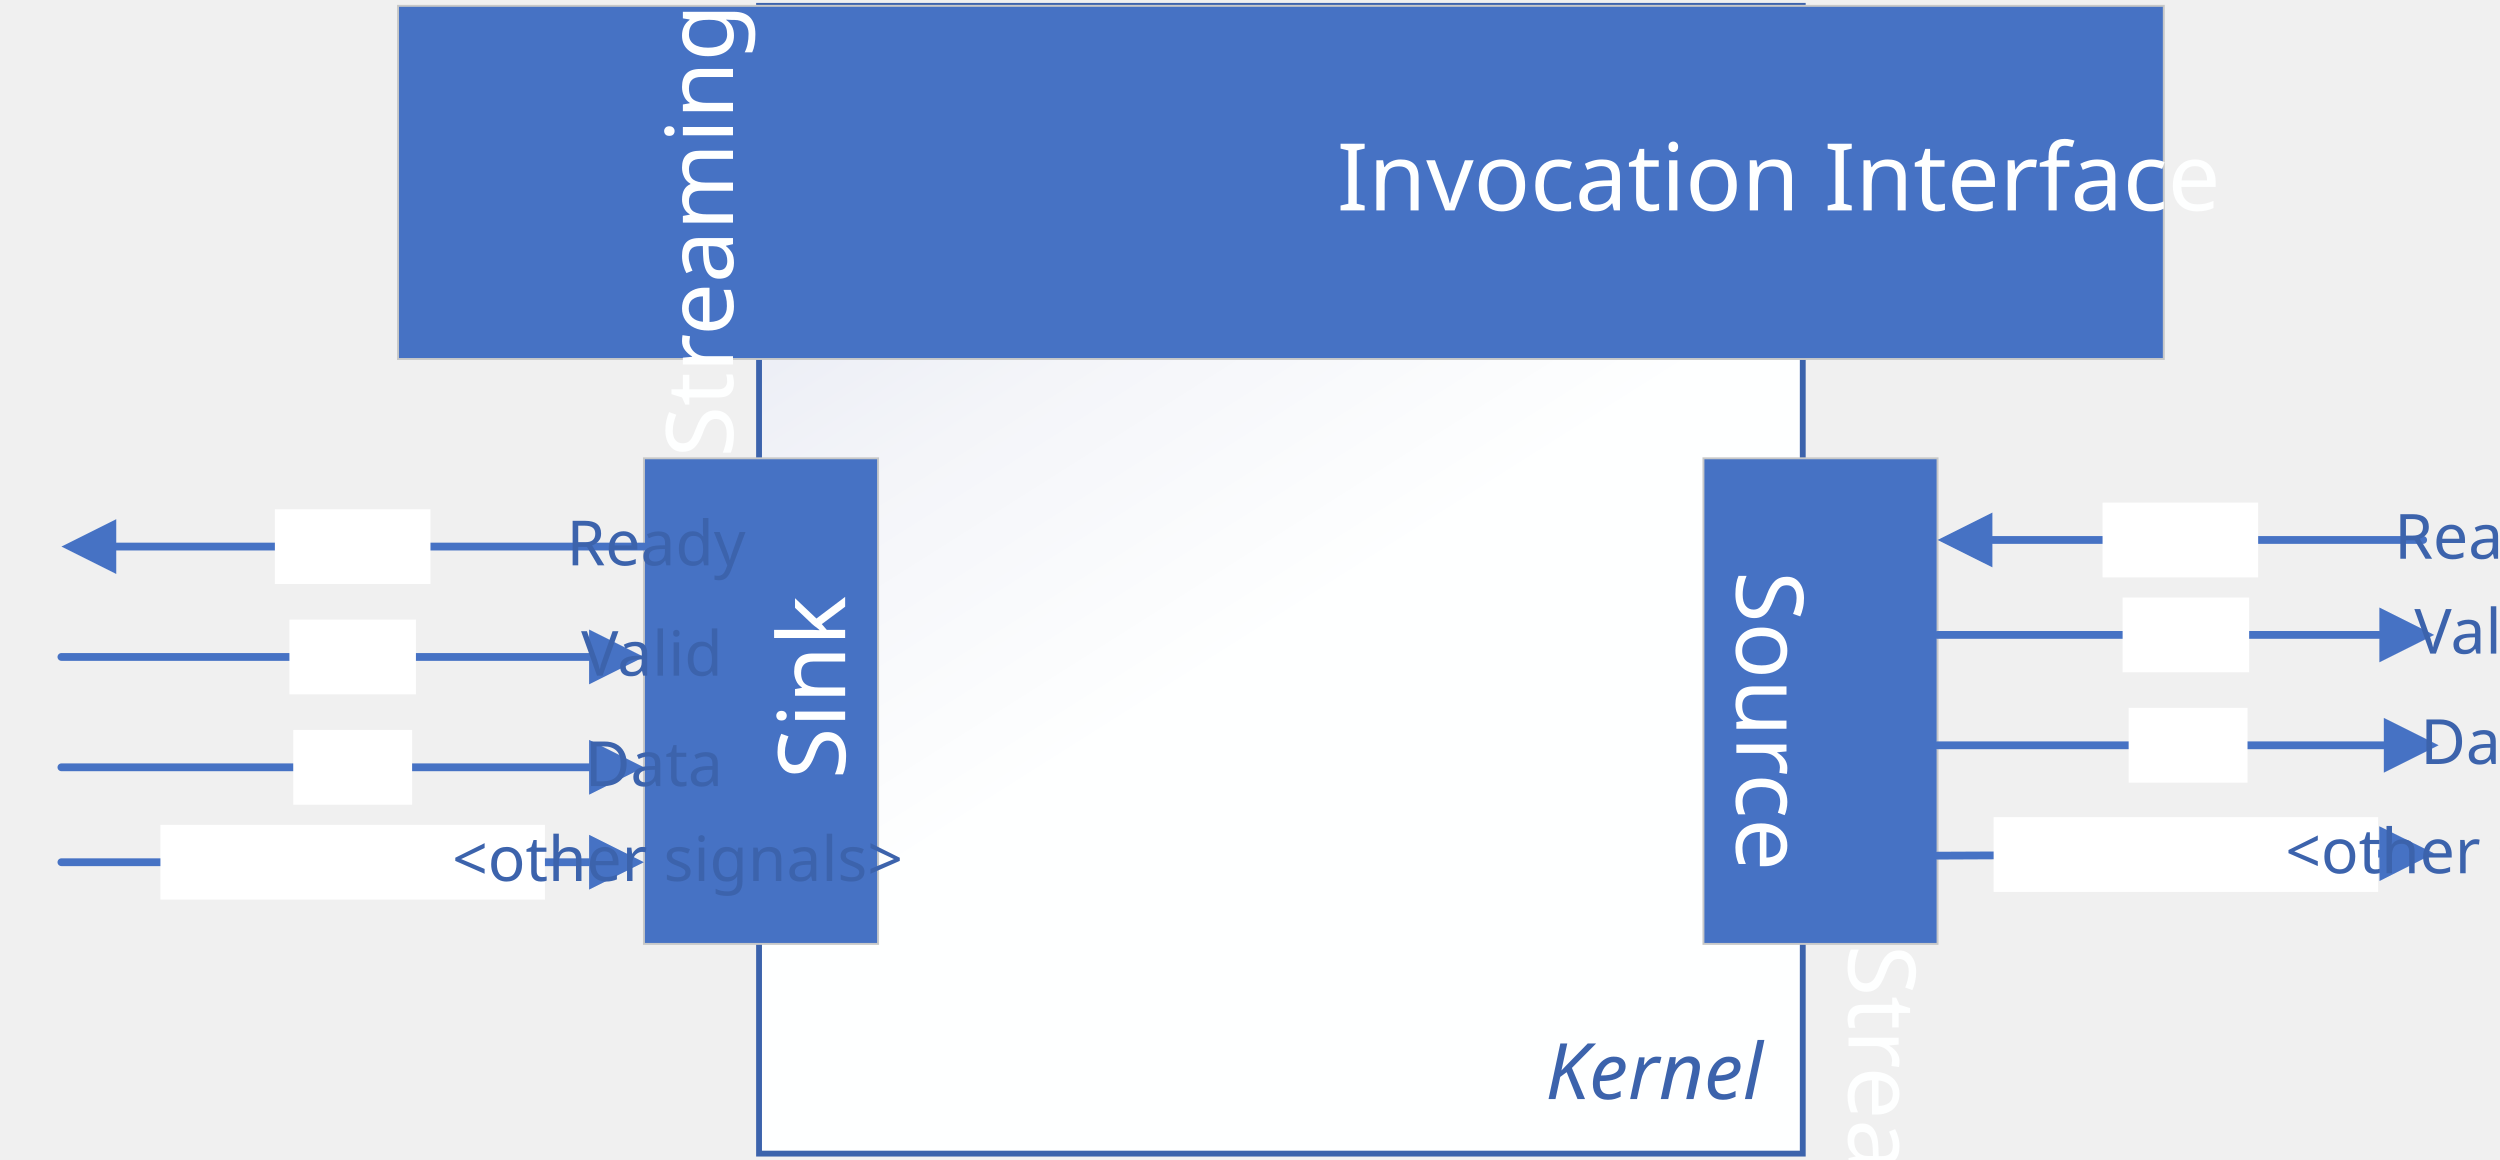
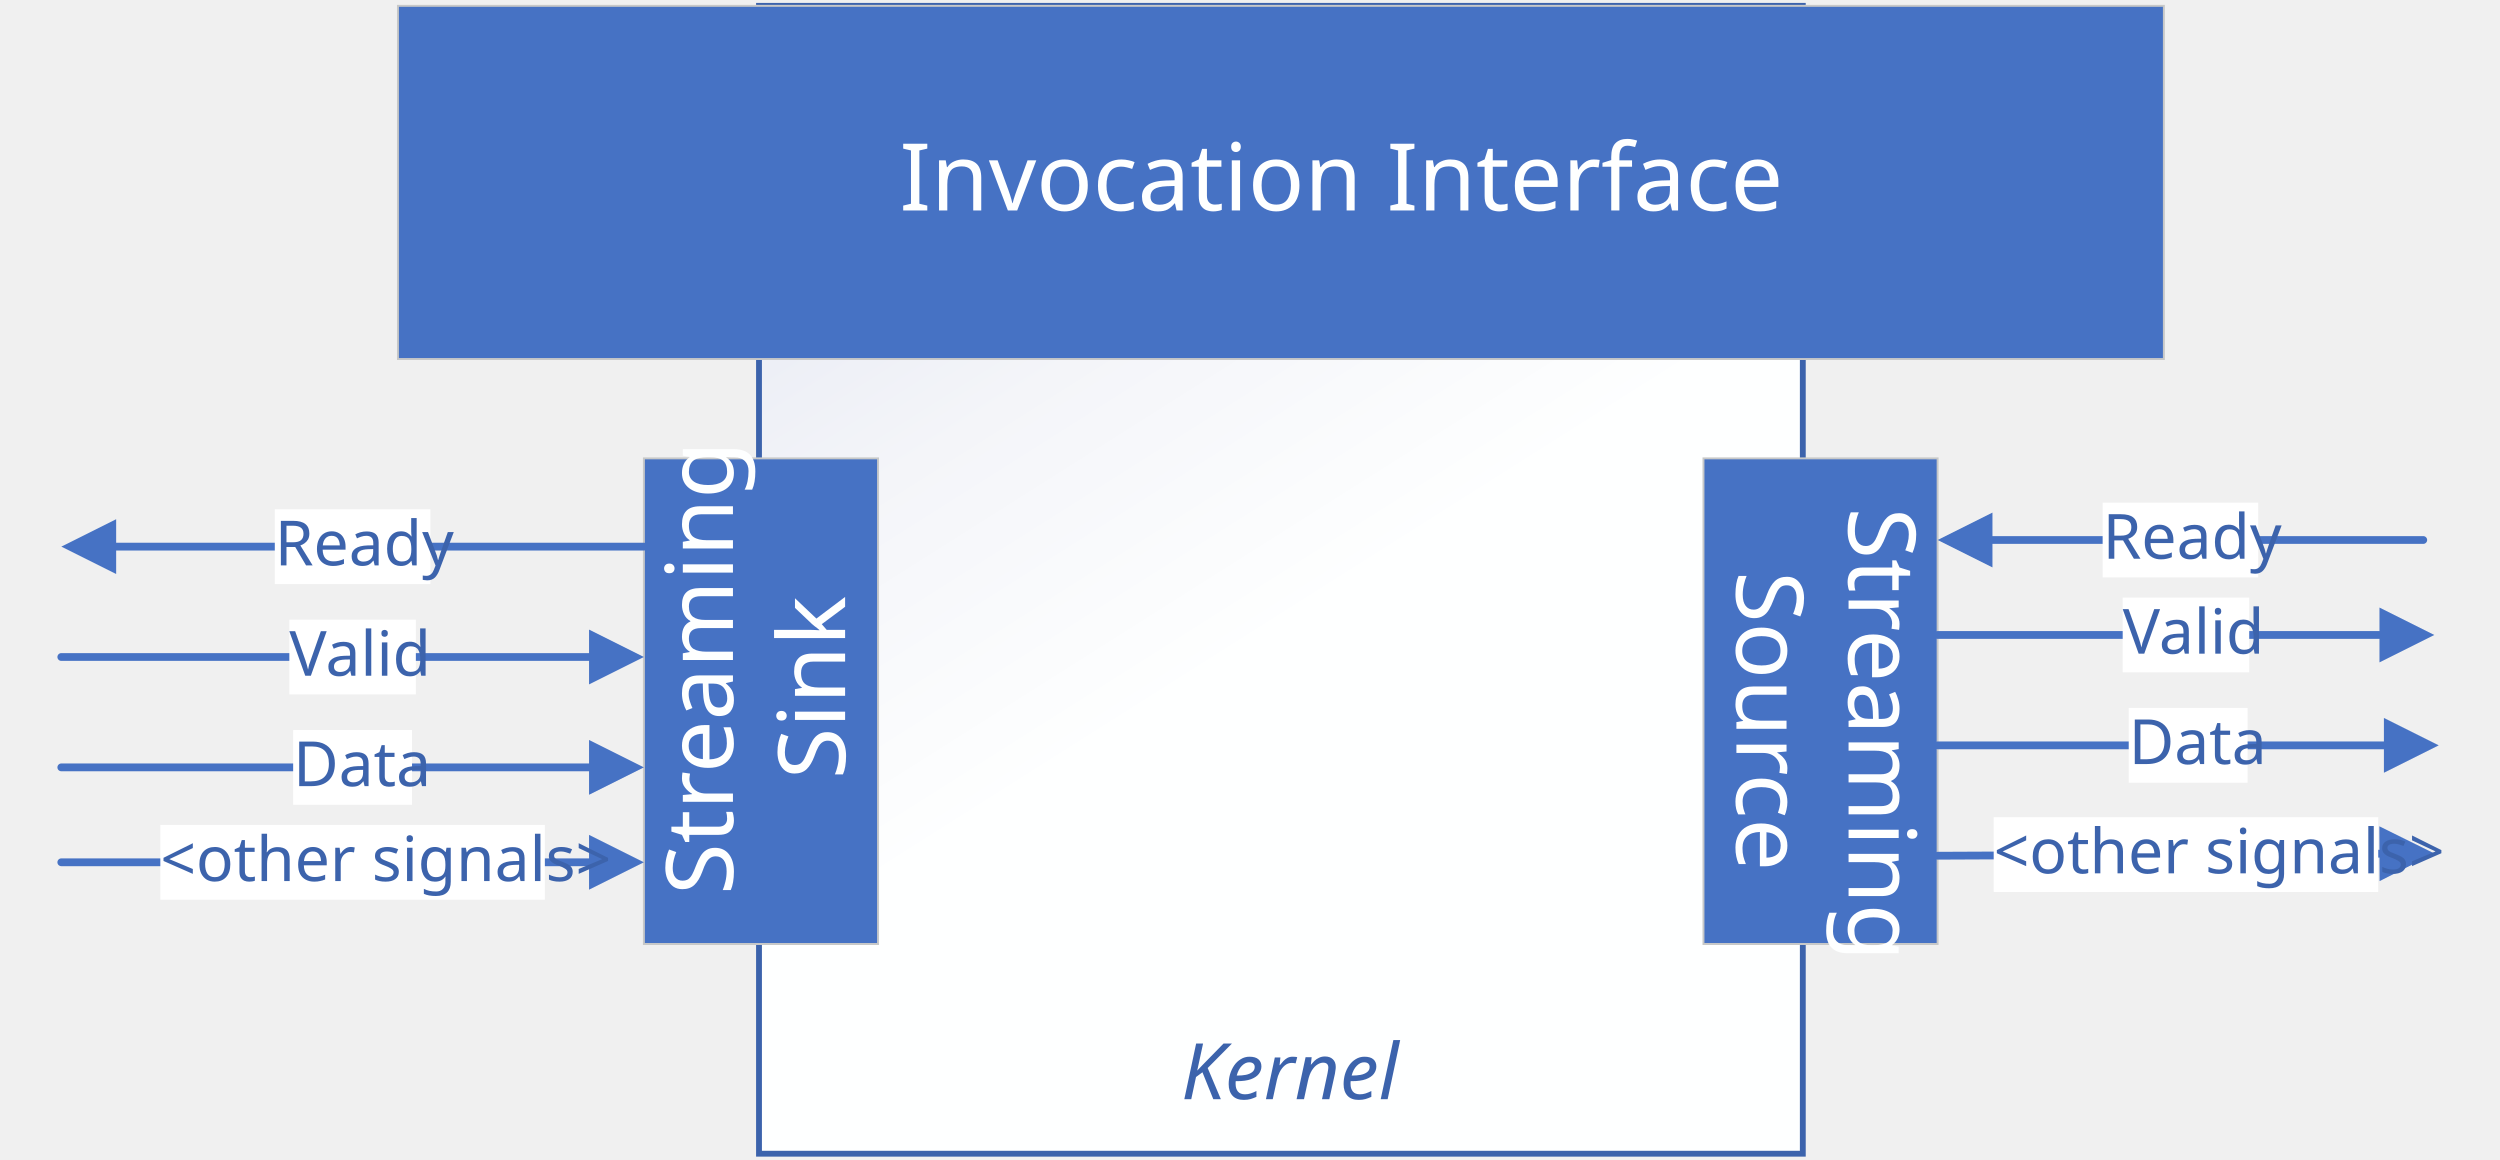
- <svg xmlns="http://www.w3.org/2000/svg" xmlns:ns1="http://schemas.microsoft.com/visio/2003/SVGExtensions/" xmlns:xlink="http://www.w3.org/1999/xlink" width="4.459in" height="2.068in" viewBox="0 0 321.033 148.902" xml:space="preserve" color-interpolation-filters="sRGB" class="st11">
-   <ns1:documentProperties ns1:langID="1033" ns1:metric="true" ns1:viewMarkup="false" />
-   <style type="text/css">
- 	
- 		.st1 {fill:url(#grad0-4);stroke:#3c63ac;stroke-width:0.75}
- 		.st2 {fill:#3c63ac;font-family:Calibri;font-size:0.833em;font-style:italic}
- 		.st3 {fill:#4672c4;stroke:#c7c8c8;stroke-width:0.25}
- 		.st4 {fill:#feffff;font-family:Calibri;font-size:1em}
- 		.st5 {font-size:1em}
- 		.st6 {marker-end:url(#mrkr4-22);stroke:#4672c4;stroke-linecap:round;stroke-linejoin:round;stroke-width:1}
- 		.st7 {fill:#4672c4;fill-opacity:1;stroke:#4672c4;stroke-opacity:1;stroke-width:0.284}
- 		.st8 {fill:#ffffff;stroke:none;stroke-linecap:butt}
- 		.st9 {fill:#3c63ac;font-family:Calibri;font-size:0.667em}
- 		.st10 {fill:#ffffff;stroke:none;stroke-linecap:butt;stroke-width:7.2}
- 		.st11 {fill:none;fill-rule:evenodd;font-size:12px;overflow:visible;stroke-linecap:square;stroke-miterlimit:3}
- 	
- 	</style>
+ <svg xmlns="http://www.w3.org/2000/svg" xmlns:xlink="http://www.w3.org/1999/xlink" width="428.045" height="198.536" class="st11" color-interpolation-filters="sRGB" viewBox="0 0 321.033 148.902" xml:space="preserve">
+   <style type="text/css">.st1{fill:url(#grad0-4);stroke:#3c63ac;stroke-width:.75}.st2{fill:#3c63ac;font-family:Calibri;font-size:.833em;font-style:italic}.st3{fill:#4672c4;stroke:#c7c8c8;stroke-width:.25}.st4{fill:#feffff;font-family:Calibri;font-size:1em}.st5{font-size:1em}.st6,.st7{stroke:#4672c4}.st6{marker-end:url(#mrkr4-22);stroke-linecap:round;stroke-linejoin:round;stroke-width:1}.st7{fill:#4672c4;fill-opacity:1;stroke-opacity:1;stroke-width:.284}.st8{fill:#fff;stroke:none;stroke-linecap:butt}.st9{fill:#3c63ac;font-family:Calibri;font-size:.667em}.st10{fill:#fff;stroke:none;stroke-linecap:butt;stroke-width:7.2}.st11{fill:none;fill-rule:evenodd;font-size:12px;overflow:visible;stroke-linecap:square;stroke-miterlimit:3}</style>
  <defs id="Patterns_And_Gradients">
-     <linearGradient id="grad0-4" x1="0" y1="0" x2="1" y2="0" gradientTransform="rotate(60 0.5 0.5)">
+     <linearGradient id="grad0-4" x1="0" x2="1" y1="0" y2="0" gradientTransform="rotate(60 0.5 0.5)">
      <stop offset="0" stop-color="#e8ebf4" stop-opacity="1" />
-       <stop offset="0.24" stop-color="#f4f5f9" stop-opacity="1" />
-       <stop offset="0.54" stop-color="#feffff" stop-opacity="1" />
+       <stop offset=".24" stop-color="#f4f5f9" stop-opacity="1" />
+       <stop offset=".54" stop-color="#feffff" stop-opacity="1" />
    </linearGradient>
  </defs>
  <defs id="Markers">
    <g id="lend4">
-       <path d="M 2 1 L 0 0 L 2 -1 L 2 1 " style="stroke:none" />
+       <path d="M 2 1 L 0 0 L 2 -1 L 2 1" style="stroke:none" />
    </g>
-     <marker id="mrkr4-22" class="st7" ns1:arrowType="4" ns1:arrowSize="2" ns1:setback="7.04" refX="-7.04" orient="auto" markerUnits="strokeWidth" overflow="visible">
-       <use xlink:href="#lend4" transform="scale(-3.52,-3.52) " />
+     <marker id="mrkr4-22" class="st7" markerUnits="strokeWidth" orient="auto" overflow="visible" refX="-7.04">
+       <use transform="scale(-3.52,-3.52)" xlink:href="#lend4" />
    </marker>
  </defs>
-   <g ns1:mID="0" ns1:index="1" ns1:groupContext="foregroundPage">
-     <ns1:pageProperties ns1:drawingScale="0.0393701" ns1:pageScale="0.0393701" ns1:drawingUnits="24" ns1:shadowOffsetX="8.50394" ns1:shadowOffsetY="-8.50394" />
-     <ns1:layer ns1:name="Connector" ns1:index="0" />
-     <g id="shape1010-1" ns1:mID="1010" ns1:groupContext="shape" transform="translate(97.466,-0.75)">
-       <ns1:userDefs>
-         <ns1:ud ns1:nameU="visVersion" ns1:val="VT0(15):26" />
-       </ns1:userDefs>
-       <ns1:textBlock ns1:margins="rect(4,4,4,4)" ns1:tabSpace="42.5197" ns1:verticalAlign="2" />
-       <ns1:textRect cx="67.019" cy="75.201" width="134.04" height="147.402" />
-       <rect x="0" y="1.5" width="134.038" height="147.402" class="st1" />
-       <text x="54.21" y="141.9" class="st2" ns1:langID="1033">
-         <ns1:paragraph ns1:horizAlign="1" />
-         <ns1:tabList />Kernel</text>
+   <g>
+     <g id="shape1010-1" transform="translate(97.466,-0.75)">
+       <rect width="134.038" height="147.402" x="0" y="1.5" class="st1" />
+       <text x="54.21" y="141.9" class="st2">Kernel</text>
    </g>
-     <g id="shape1011-6" ns1:mID="1011" ns1:groupContext="shape" transform="translate(51.0993,-102.797)">
-       <ns1:textBlock ns1:margins="rect(4,4,4,4)" ns1:tabSpace="42.5197" />
-       <ns1:textRect cx="113.386" cy="126.224" width="226.78" height="45.354" />
-       <rect x="0" y="103.547" width="226.772" height="45.354" class="st3" />
-       <text x="64.4" y="129.82" class="st4" ns1:langID="4105">
-         <ns1:paragraph ns1:horizAlign="1" />
-         <ns1:tabList />Invocation Interface</text>
+     <g id="shape1011-6" transform="translate(51.0993,-102.797)">
+       <rect width="226.772" height="45.354" x="0" y="103.547" class="st3" />
+       <text x="64.4" y="129.82" class="st4">Invocation Interface</text>
    </g>
-     <g id="shape1012-9" ns1:mID="1012" ns1:groupContext="shape" transform="translate(-36.1487,121.222) rotate(-90)">
-       <ns1:textBlock ns1:margins="rect(4,4,4,4)" ns1:tabSpace="42.5197" />
-       <ns1:textRect cx="31.181" cy="133.868" width="62.37" height="30.067" />
-       <rect x="0" y="118.834" width="62.362" height="30.067" class="st3" />
-       <text x="6.32" y="130.27" class="st4" ns1:langID="4105">
-         <ns1:paragraph ns1:horizAlign="1" />
-         <ns1:tabList />Streaming <tspan x="21.17" dy="1.2em" class="st5">Sink</tspan>
+     <g id="shape1012-9" transform="translate(-36.1487,121.222) rotate(-90)">
+       <rect width="62.362" height="30.067" x="0" y="118.834" class="st3" />
+       <text x="6.32" y="130.27" class="st4">Streaming <tspan x="21.17" class="st5" dy="1.2em">Sink</tspan>
      </text>
    </g>
-     <g id="shape1013-13" ns1:mID="1013" ns1:groupContext="shape" transform="translate(367.65,58.8602) rotate(90)">
-       <ns1:textBlock ns1:margins="rect(4,4,4,4)" ns1:tabSpace="42.5197" />
-       <ns1:textRect cx="31.181" cy="133.868" width="62.37" height="30.067" />
-       <rect x="0" y="118.834" width="62.362" height="30.067" class="st3" />
-       <text x="6.32" y="130.27" class="st4" ns1:langID="4105">
-         <ns1:paragraph ns1:horizAlign="1" />
-         <ns1:tabList />Streaming <tspan x="14.49" dy="1.2em" class="st5">Source</tspan>
+     <g id="shape1013-13" transform="translate(367.65,58.8602) rotate(90)">
+       <rect width="62.362" height="30.067" x="0" y="118.834" class="st3" />
+       <text x="6.32" y="130.27" class="st4">Streaming <tspan x="14.49" class="st5" dy="1.2em">Source</tspan>
      </text>
    </g>
-     <g id="shape1014-17" ns1:mID="1014" ns1:groupContext="shape" ns1:layerMember="0" transform="translate(82.6853,-71.6161)">
-       <ns1:textBlock ns1:margins="rect(4,4,4,4)" ns1:tabSpace="42.5197" />
-       <ns1:textRect cx="-37.407" cy="141.815" width="40" height="17.604" />
+     <g id="shape1014-17" transform="translate(82.6853,-71.6161)">
      <path d="M0 141.81 L-67.77 141.81" class="st6" />
-       <rect ns1:rectContext="textBkgnd" x="-47.397" y="137.015" width="19.98" height="9.6" class="st8" />
-       <text x="-47.4" y="144.22" class="st9" ns1:langID="4105">
-         <ns1:paragraph ns1:horizAlign="1" />
-         <ns1:tabList />Ready</text>
+       <rect width="19.98" height="9.6" x="-47.397" y="137.015" class="st8" />
+       <text x="-47.4" y="144.22" class="st9">Ready</text>
    </g>
-     <g id="shape1015-25" ns1:mID="1015" ns1:groupContext="shape" ns1:layerMember="0" transform="translate(7.87096,-57.4429)">
-       <ns1:textBlock ns1:margins="rect(4,4,4,4)" ns1:tabSpace="42.5197" />
-       <ns1:textRect cx="37.407" cy="141.815" width="40" height="17.604" />
+     <g id="shape1015-25" transform="translate(7.87096,-57.4429)">
      <path d="M0 141.81 L67.77 141.81" class="st6" />
-       <rect ns1:rectContext="textBkgnd" x="29.284" y="137.015" width="16.246" height="9.6" class="st8" />
-       <text x="29.28" y="144.22" class="st9" ns1:langID="4105">
-         <ns1:paragraph ns1:horizAlign="1" />
-         <ns1:tabList />Valid</text>
+       <rect width="16.246" height="9.6" x="29.284" y="137.015" class="st8" />
+       <text x="29.28" y="144.22" class="st9">Valid</text>
    </g>
-     <g id="shape1016-32" ns1:mID="1016" ns1:groupContext="shape" ns1:layerMember="0" transform="translate(7.87096,-43.2697)">
-       <ns1:textBlock ns1:margins="rect(4,4,4,4)" ns1:tabSpace="42.5197" />
-       <ns1:textRect cx="37.407" cy="141.815" width="40" height="17.604" />
+     <g id="shape1016-32" transform="translate(7.87096,-43.2697)">
      <path d="M0 141.81 L67.77 141.81" class="st6" />
-       <rect ns1:rectContext="textBkgnd" x="29.774" y="137.015" width="15.265" height="9.6" class="st10" />
-       <text x="29.77" y="144.22" class="st9" ns1:langID="4105">
-         <ns1:paragraph ns1:horizAlign="1" />
-         <ns1:tabList />Data</text>
+       <rect width="15.265" height="9.6" x="29.774" y="137.015" class="st10" />
+       <text x="29.77" y="144.22" class="st9">Data</text>
    </g>
-     <g id="shape1017-39" ns1:mID="1017" ns1:groupContext="shape" ns1:layerMember="0" transform="translate(7.87096,-31.0807)">
-       <ns1:textBlock ns1:margins="rect(4,4,4,4)" ns1:tabSpace="42.5197" />
-       <ns1:textRect cx="37.407" cy="141.815" width="59.2" height="17.604" />
+     <g id="shape1017-39" transform="translate(7.87096,-31.0807)">
      <path d="M0 141.81 L67.77 141.81" class="st6" />
-       <rect ns1:rectContext="textBkgnd" x="12.718" y="137.015" width="49.379" height="9.6" class="st10" />
-       <text x="12.72" y="144.22" class="st9" ns1:langID="4105">
-         <ns1:paragraph ns1:horizAlign="1" />
-         <ns1:tabList />&lt;other signals&gt;</text>
+       <rect width="49.379" height="9.6" x="12.718" y="137.015" class="st10" />
+       <text x="12.72" y="144.22" class="st9">&lt;other signals&gt;</text>
    </g>
-     <g id="shape1018-46" ns1:mID="1018" ns1:groupContext="shape" ns1:layerMember="0" transform="translate(311.178,-72.4665)">
-       <ns1:textBlock ns1:margins="rect(4,4,4,4)" ns1:tabSpace="42.5197" />
-       <ns1:textRect cx="-31.181" cy="141.815" width="40" height="17.604" />
+     <g id="shape1018-46" transform="translate(311.178,-72.4665)">
      <path d="M0 141.81 L-55.32 141.81" class="st6" />
-       <rect ns1:rectContext="textBkgnd" x="-41.171" y="137.015" width="19.98" height="9.6" class="st10" />
-       <text x="-41.17" y="144.22" class="st9" ns1:langID="4105">
-         <ns1:paragraph ns1:horizAlign="1" />
-         <ns1:tabList />Ready</text>
+       <rect width="19.98" height="9.6" x="-41.171" y="137.015" class="st10" />
+       <text x="-41.17" y="144.22" class="st9">Ready</text>
    </g>
-     <g id="shape1019-53" ns1:mID="1019" ns1:groupContext="shape" ns1:layerMember="0" transform="translate(248.816,-74.4508)">
-       <ns1:textBlock ns1:margins="rect(4,4,4,4)" ns1:tabSpace="42.5197" />
-       <ns1:textRect cx="31.89" cy="155.988" width="40" height="17.604" />
+     <g id="shape1019-53" transform="translate(248.816,-74.4508)">
      <path d="M0 155.99 L56.74 155.99" class="st6" />
-       <rect ns1:rectContext="textBkgnd" x="23.767" y="151.188" width="16.246" height="9.6" class="st10" />
-       <text x="23.77" y="158.39" class="st9" ns1:langID="4105">
-         <ns1:paragraph ns1:horizAlign="1" />
-         <ns1:tabList />Valid</text>
+       <rect width="16.246" height="9.6" x="23.767" y="151.188" class="st10" />
+       <text x="23.77" y="158.39" class="st9">Valid</text>
    </g>
-     <g id="shape1020-60" ns1:mID="1020" ns1:groupContext="shape" ns1:layerMember="0" transform="translate(248.816,-60.2776)">
-       <ns1:textBlock ns1:margins="rect(4,4,4,4)" ns1:tabSpace="42.5197" />
-       <ns1:textRect cx="32.173" cy="155.988" width="40" height="17.604" />
+     <g id="shape1020-60" transform="translate(248.816,-60.2776)">
      <path d="M0 155.99 L57.31 155.99" class="st6" />
-       <rect ns1:rectContext="textBkgnd" x="24.541" y="151.188" width="15.265" height="9.6" class="st10" />
-       <text x="24.54" y="158.39" class="st9" ns1:langID="4105">
-         <ns1:paragraph ns1:horizAlign="1" />
-         <ns1:tabList />Data</text>
+       <rect width="15.265" height="9.6" x="24.541" y="151.188" class="st10" />
+       <text x="24.54" y="158.39" class="st9">Data</text>
    </g>
-     <g id="shape1021-67" ns1:mID="1021" ns1:groupContext="shape" ns1:layerMember="0" transform="translate(248.816,-32.0728)">
-       <ns1:textBlock ns1:margins="rect(4,4,4,4)" ns1:tabSpace="42.5197" />
-       <ns1:textRect cx="31.89" cy="141.815" width="59.2" height="17.604" />
+     <g id="shape1021-67" transform="translate(248.816,-32.0728)">
      <path d="M0 141.96 L56.74 141.7" class="st6" />
-       <rect ns1:rectContext="textBkgnd" x="7.201" y="137.015" width="49.379" height="9.6" class="st10" />
-       <text x="7.2" y="144.22" class="st9" ns1:langID="4105">
-         <ns1:paragraph ns1:horizAlign="1" />
-         <ns1:tabList />&lt;other signals&gt;</text>
+       <rect width="49.379" height="9.6" x="7.201" y="137.015" class="st10" />
+       <text x="7.2" y="144.22" class="st9">&lt;other signals&gt;</text>
    </g>
  </g>
</svg>
